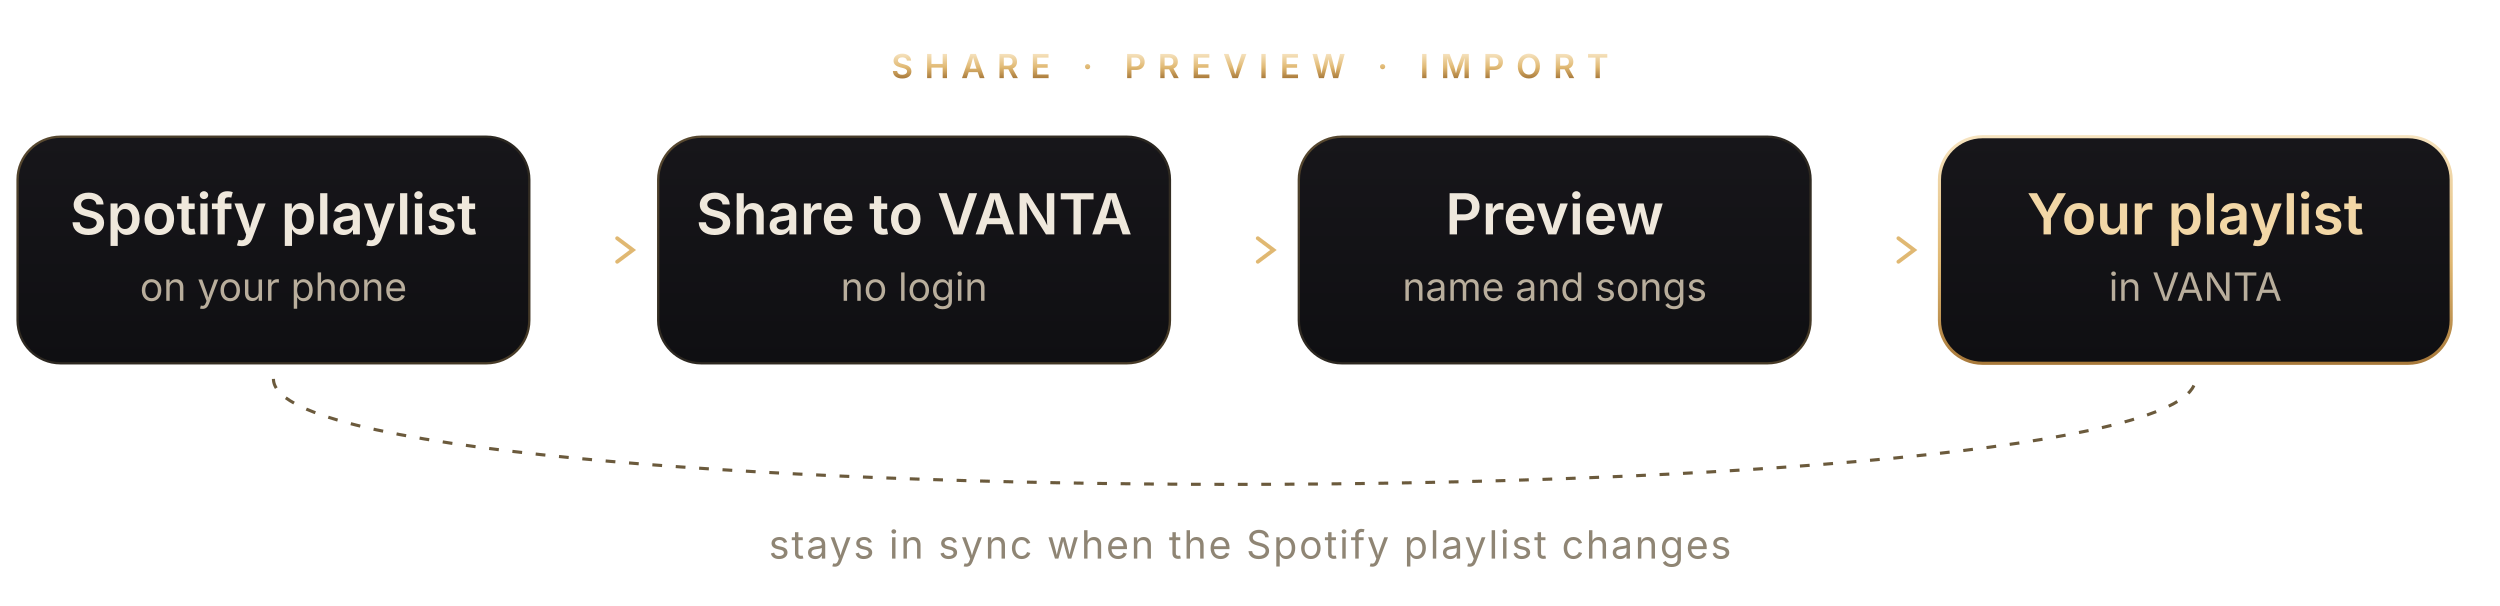
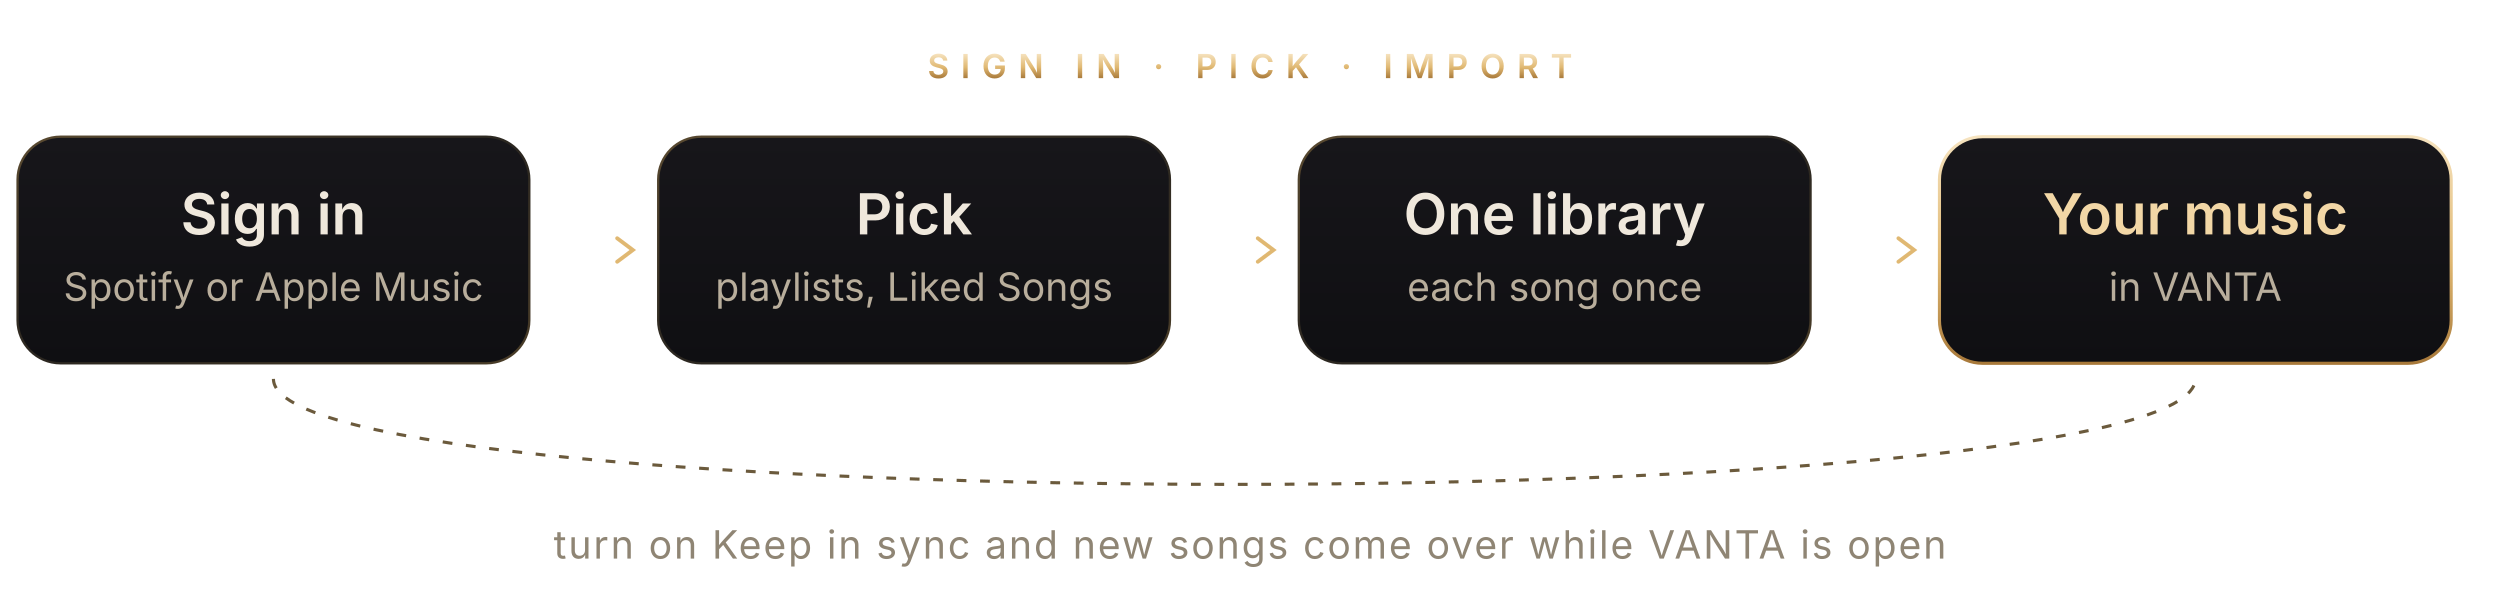
<svg xmlns="http://www.w3.org/2000/svg" width="1280" height="310" viewBox="0 0 1280 310">
  <defs>
    <linearGradient id="gold" x1="0" y1="0" x2="0" y2="1">
      <stop offset="0" stop-color="#F6E3BF" />
      <stop offset=".55" stop-color="#E0B872" />
      <stop offset="1" stop-color="#A8793A" />
    </linearGradient>
    <linearGradient id="card" x1="0" y1="0" x2="0" y2="1">
      <stop offset="0" stop-color="#17161A" />
      <stop offset="1" stop-color="#0F0F12" />
    </linearGradient>
    <linearGradient id="edge" x1="0" y1="0" x2="1" y2="1">
      <stop offset="0" stop-color="#5A4A30" />
      <stop offset=".5" stop-color="#2A2620" />
      <stop offset="1" stop-color="#4A3D28" />
    </linearGradient>
  </defs>
  <style>.t{font-family:'Segoe UI',Inter,'Helvetica Neue',Arial,sans-serif}</style>
  <g class="c" style="animation-delay:0.00s">
    <rect x="9" y="70" width="262" height="116" rx="22" fill="url(#card)" stroke="url(#edge)" stroke-width="1.2" />
-     <text x="140.0" y="120" class="t" font-size="29" font-weight="600" letter-spacing="0" text-anchor="middle" fill="#EFE8DC">Spotify playlist</text>
-     <text x="140.0" y="154" class="t" font-size="20" font-weight="400" letter-spacing="0" text-anchor="middle" fill="#B9AE9C">on your phone</text>
+     <text x="140.0" y="120" class="t" font-size="29" font-weight="600" letter-spacing="0" text-anchor="middle" fill="#EFE8DC">Sign in</text>
+     <text x="140.0" y="154" class="t" font-size="20" font-weight="400" letter-spacing="0" text-anchor="middle" fill="#B9AE9C">Spotify or Apple Music</text>
  </g>
  <line x1="284" y1="128.0" x2="318" y2="128.0" stroke="url(#gold)" stroke-width="2" />
  <path d="M316 122.0 l8 6 l-8 6" fill="none" stroke="#E0B872" stroke-width="2" stroke-linecap="round" />
  <g class="c" style="animation-delay:0.12s">
    <rect x="337" y="70" width="262" height="116" rx="22" fill="url(#card)" stroke="url(#edge)" stroke-width="1.2" />
-     <text x="468.0" y="120" class="t" font-size="29" font-weight="600" letter-spacing="0" text-anchor="middle" fill="#EFE8DC">Share to VANTA</text>
-     <text x="468.0" y="154" class="t" font-size="20" font-weight="400" letter-spacing="0" text-anchor="middle" fill="#B9AE9C">no login</text>
+     <text x="468.0" y="120" class="t" font-size="29" font-weight="600" letter-spacing="0" text-anchor="middle" fill="#EFE8DC">Pick</text>
+     <text x="468.0" y="154" class="t" font-size="20" font-weight="400" letter-spacing="0" text-anchor="middle" fill="#B9AE9C">playlists, Liked Songs</text>
  </g>
  <line x1="612" y1="128.0" x2="646" y2="128.0" stroke="url(#gold)" stroke-width="2" />
  <path d="M644 122.0 l8 6 l-8 6" fill="none" stroke="#E0B872" stroke-width="2" stroke-linecap="round" />
  <g class="c" style="animation-delay:0.24s">
    <rect x="665" y="70" width="262" height="116" rx="22" fill="url(#card)" stroke="url(#edge)" stroke-width="1.2" />
-     <text x="796.0" y="120" class="t" font-size="29" font-weight="600" letter-spacing="0" text-anchor="middle" fill="#EFE8DC">Preview</text>
-     <text x="796.0" y="154" class="t" font-size="20" font-weight="400" letter-spacing="0" text-anchor="middle" fill="#B9AE9C">name and songs</text>
+     <text x="796.0" y="120" class="t" font-size="29" font-weight="600" letter-spacing="0" text-anchor="middle" fill="#EFE8DC">One library</text>
+     <text x="796.0" y="154" class="t" font-size="20" font-weight="400" letter-spacing="0" text-anchor="middle" fill="#B9AE9C">each song once</text>
  </g>
  <line x1="940" y1="128.0" x2="974" y2="128.0" stroke="url(#gold)" stroke-width="2" />
  <path d="M972 122.0 l8 6 l-8 6" fill="none" stroke="#E0B872" stroke-width="2" stroke-linecap="round" />
  <g class="c" style="animation-delay:0.36s">
    <rect x="993" y="70" width="262" height="116" rx="22" fill="url(#card)" stroke="url(#gold)" stroke-width="1.6" />
-     <text x="1124.0" y="120" class="t" font-size="29" font-weight="600" letter-spacing="0" text-anchor="middle" fill="#F2D7A6">Your playlist</text>
+     <text x="1124.0" y="120" class="t" font-size="29" font-weight="600" letter-spacing="0" text-anchor="middle" fill="#F2D7A6">Your music</text>
    <text x="1124.0" y="154" class="t" font-size="20" font-weight="400" letter-spacing="0" text-anchor="middle" fill="#B9AE9C">in VANTA</text>
  </g>
  <path d="M140.0 194 C140.0 266 1124.0 266 1124.0 194" fill="none" stroke="#6B5A3C" stroke-width="1.6" stroke-dasharray="5 7" />
-   <text x="640" y="286" class="t" font-size="20" font-weight="400" letter-spacing="1" text-anchor="middle" fill="#8F8574">stays in sync when the Spotify playlist changes</text>
-   <text x="640" y="40" class="t" font-size="17" font-weight="600" letter-spacing="6" text-anchor="middle" fill="url(#gold)">SHARE  ·  PREVIEW  ·  IMPORT</text>
+   <text x="640" y="286" class="t" font-size="20" font-weight="400" letter-spacing="1" text-anchor="middle" fill="#8F8574">turn on Keep in sync and new songs come over while VANTA is open</text>
+   <text x="640" y="40" class="t" font-size="17" font-weight="600" letter-spacing="6" text-anchor="middle" fill="url(#gold)">SIGN IN  ·  PICK  ·  IMPORT</text>
</svg>
